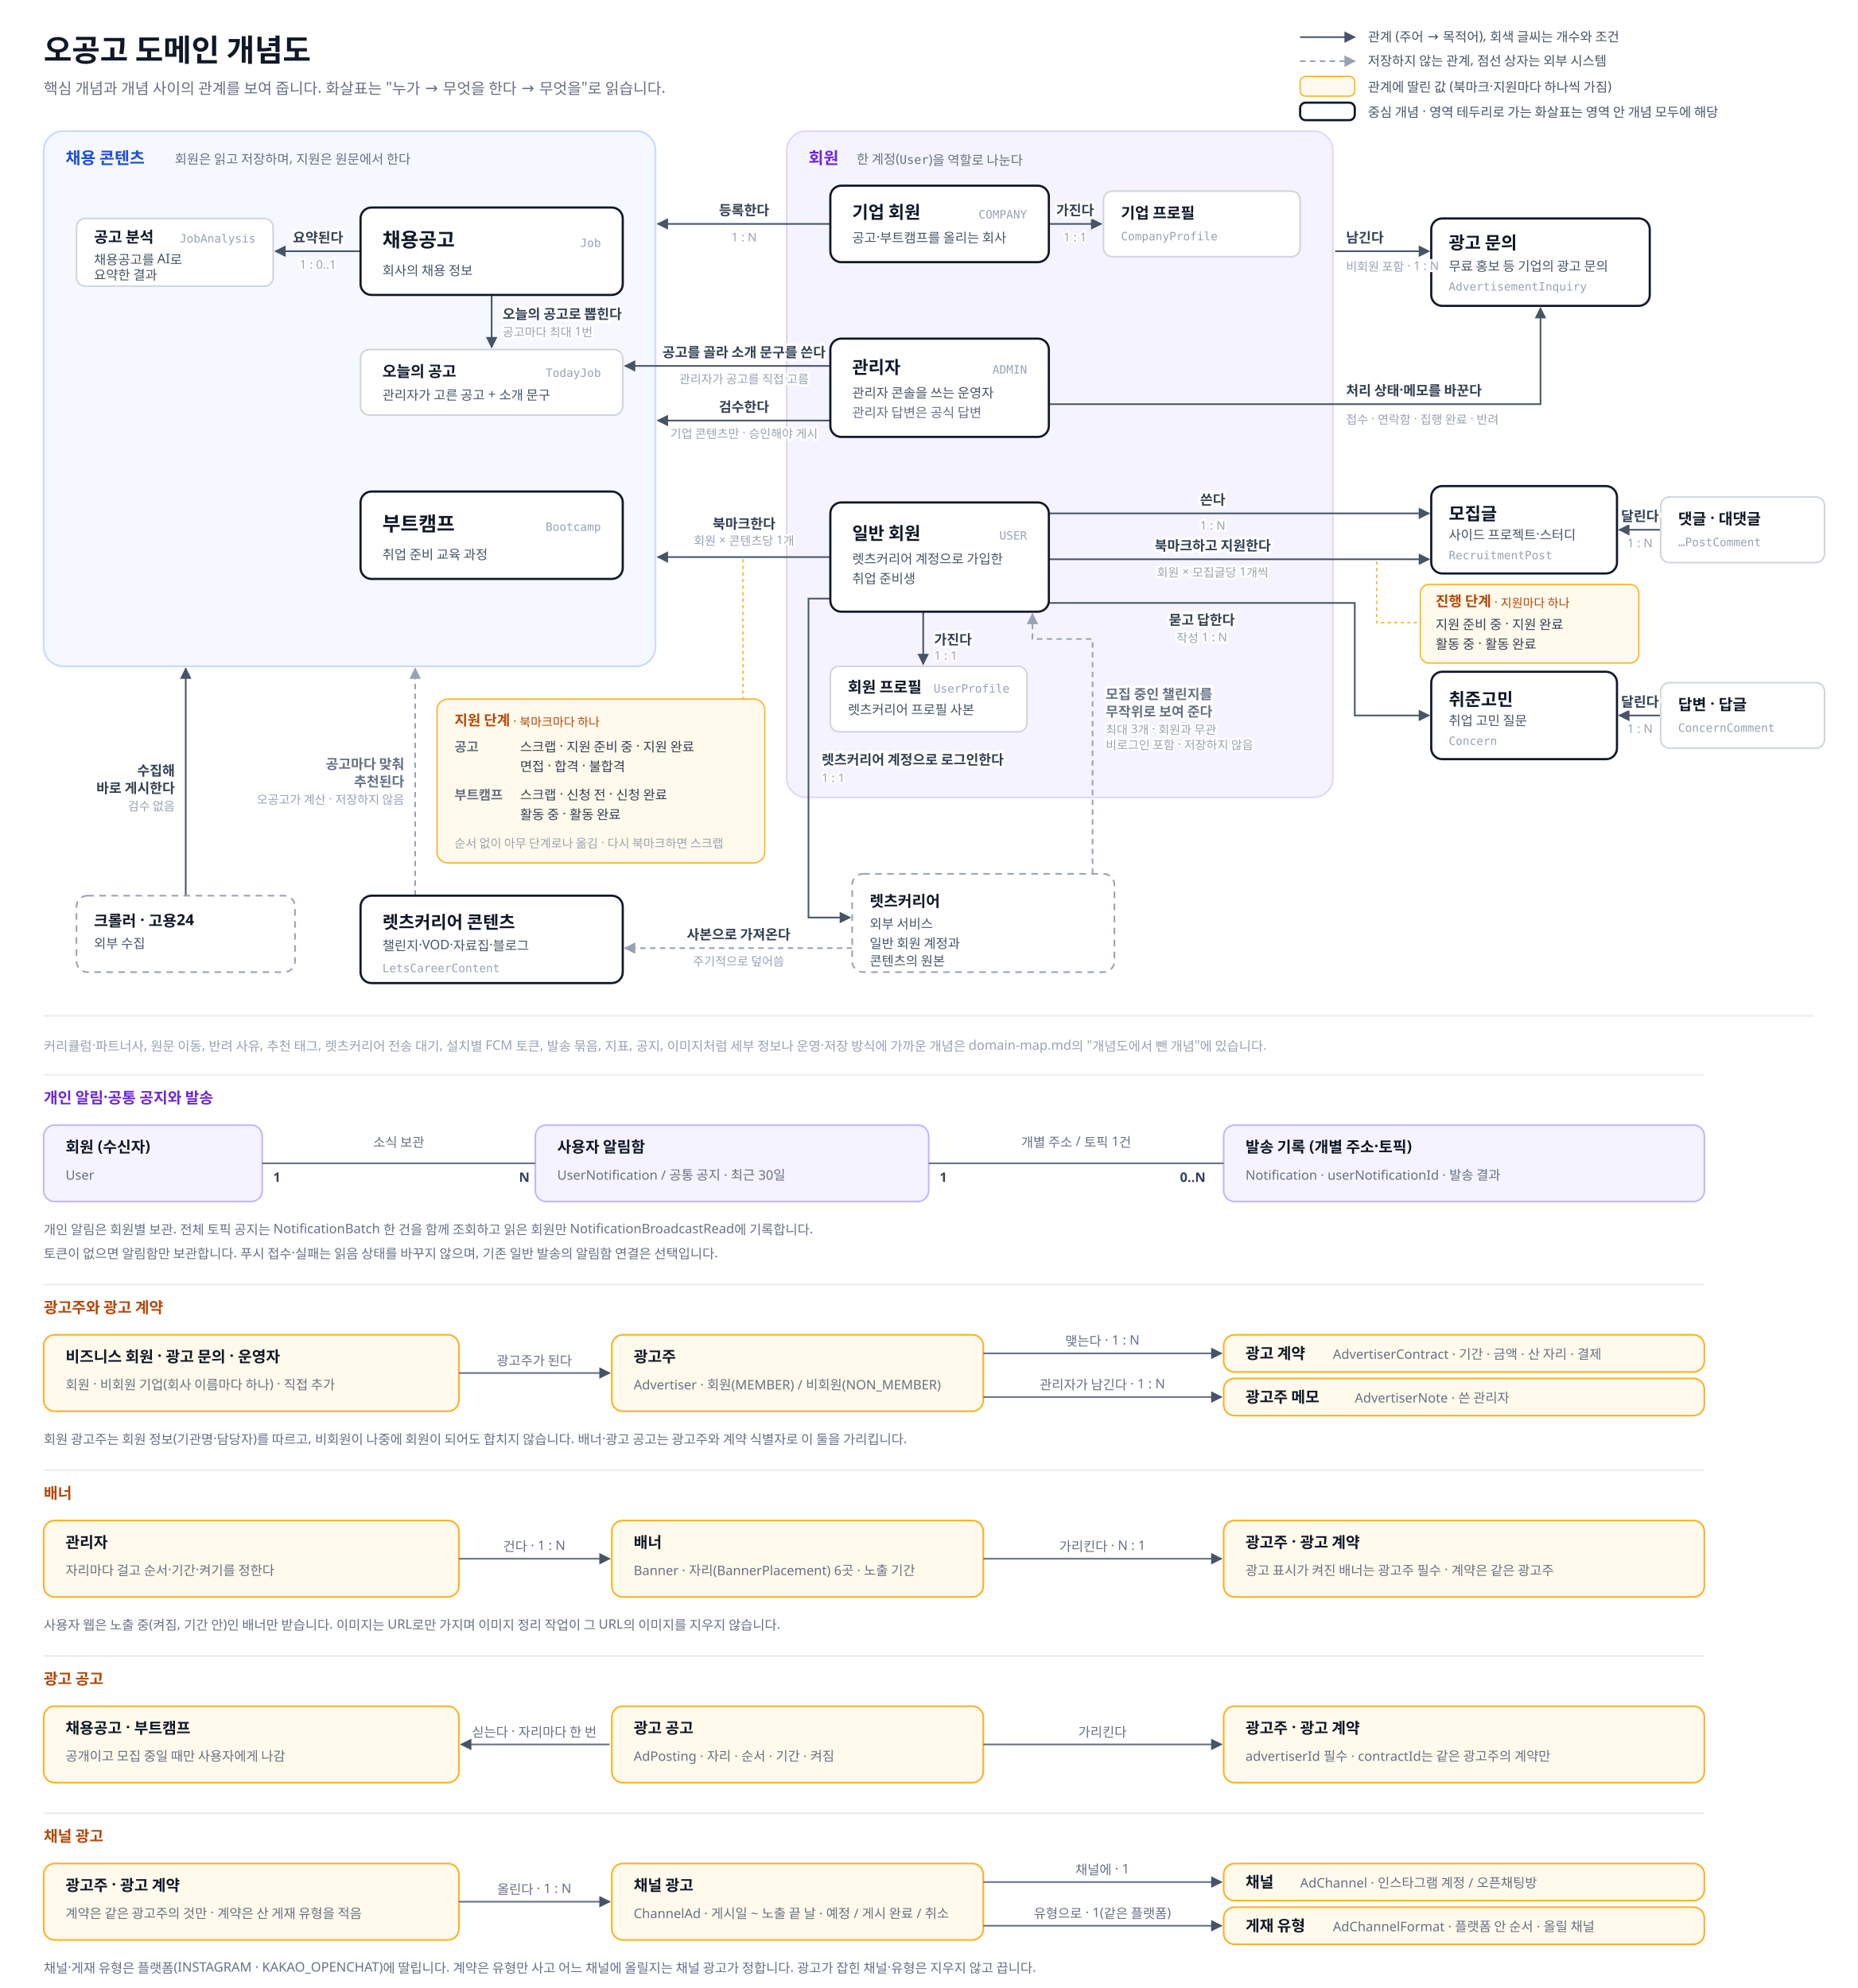
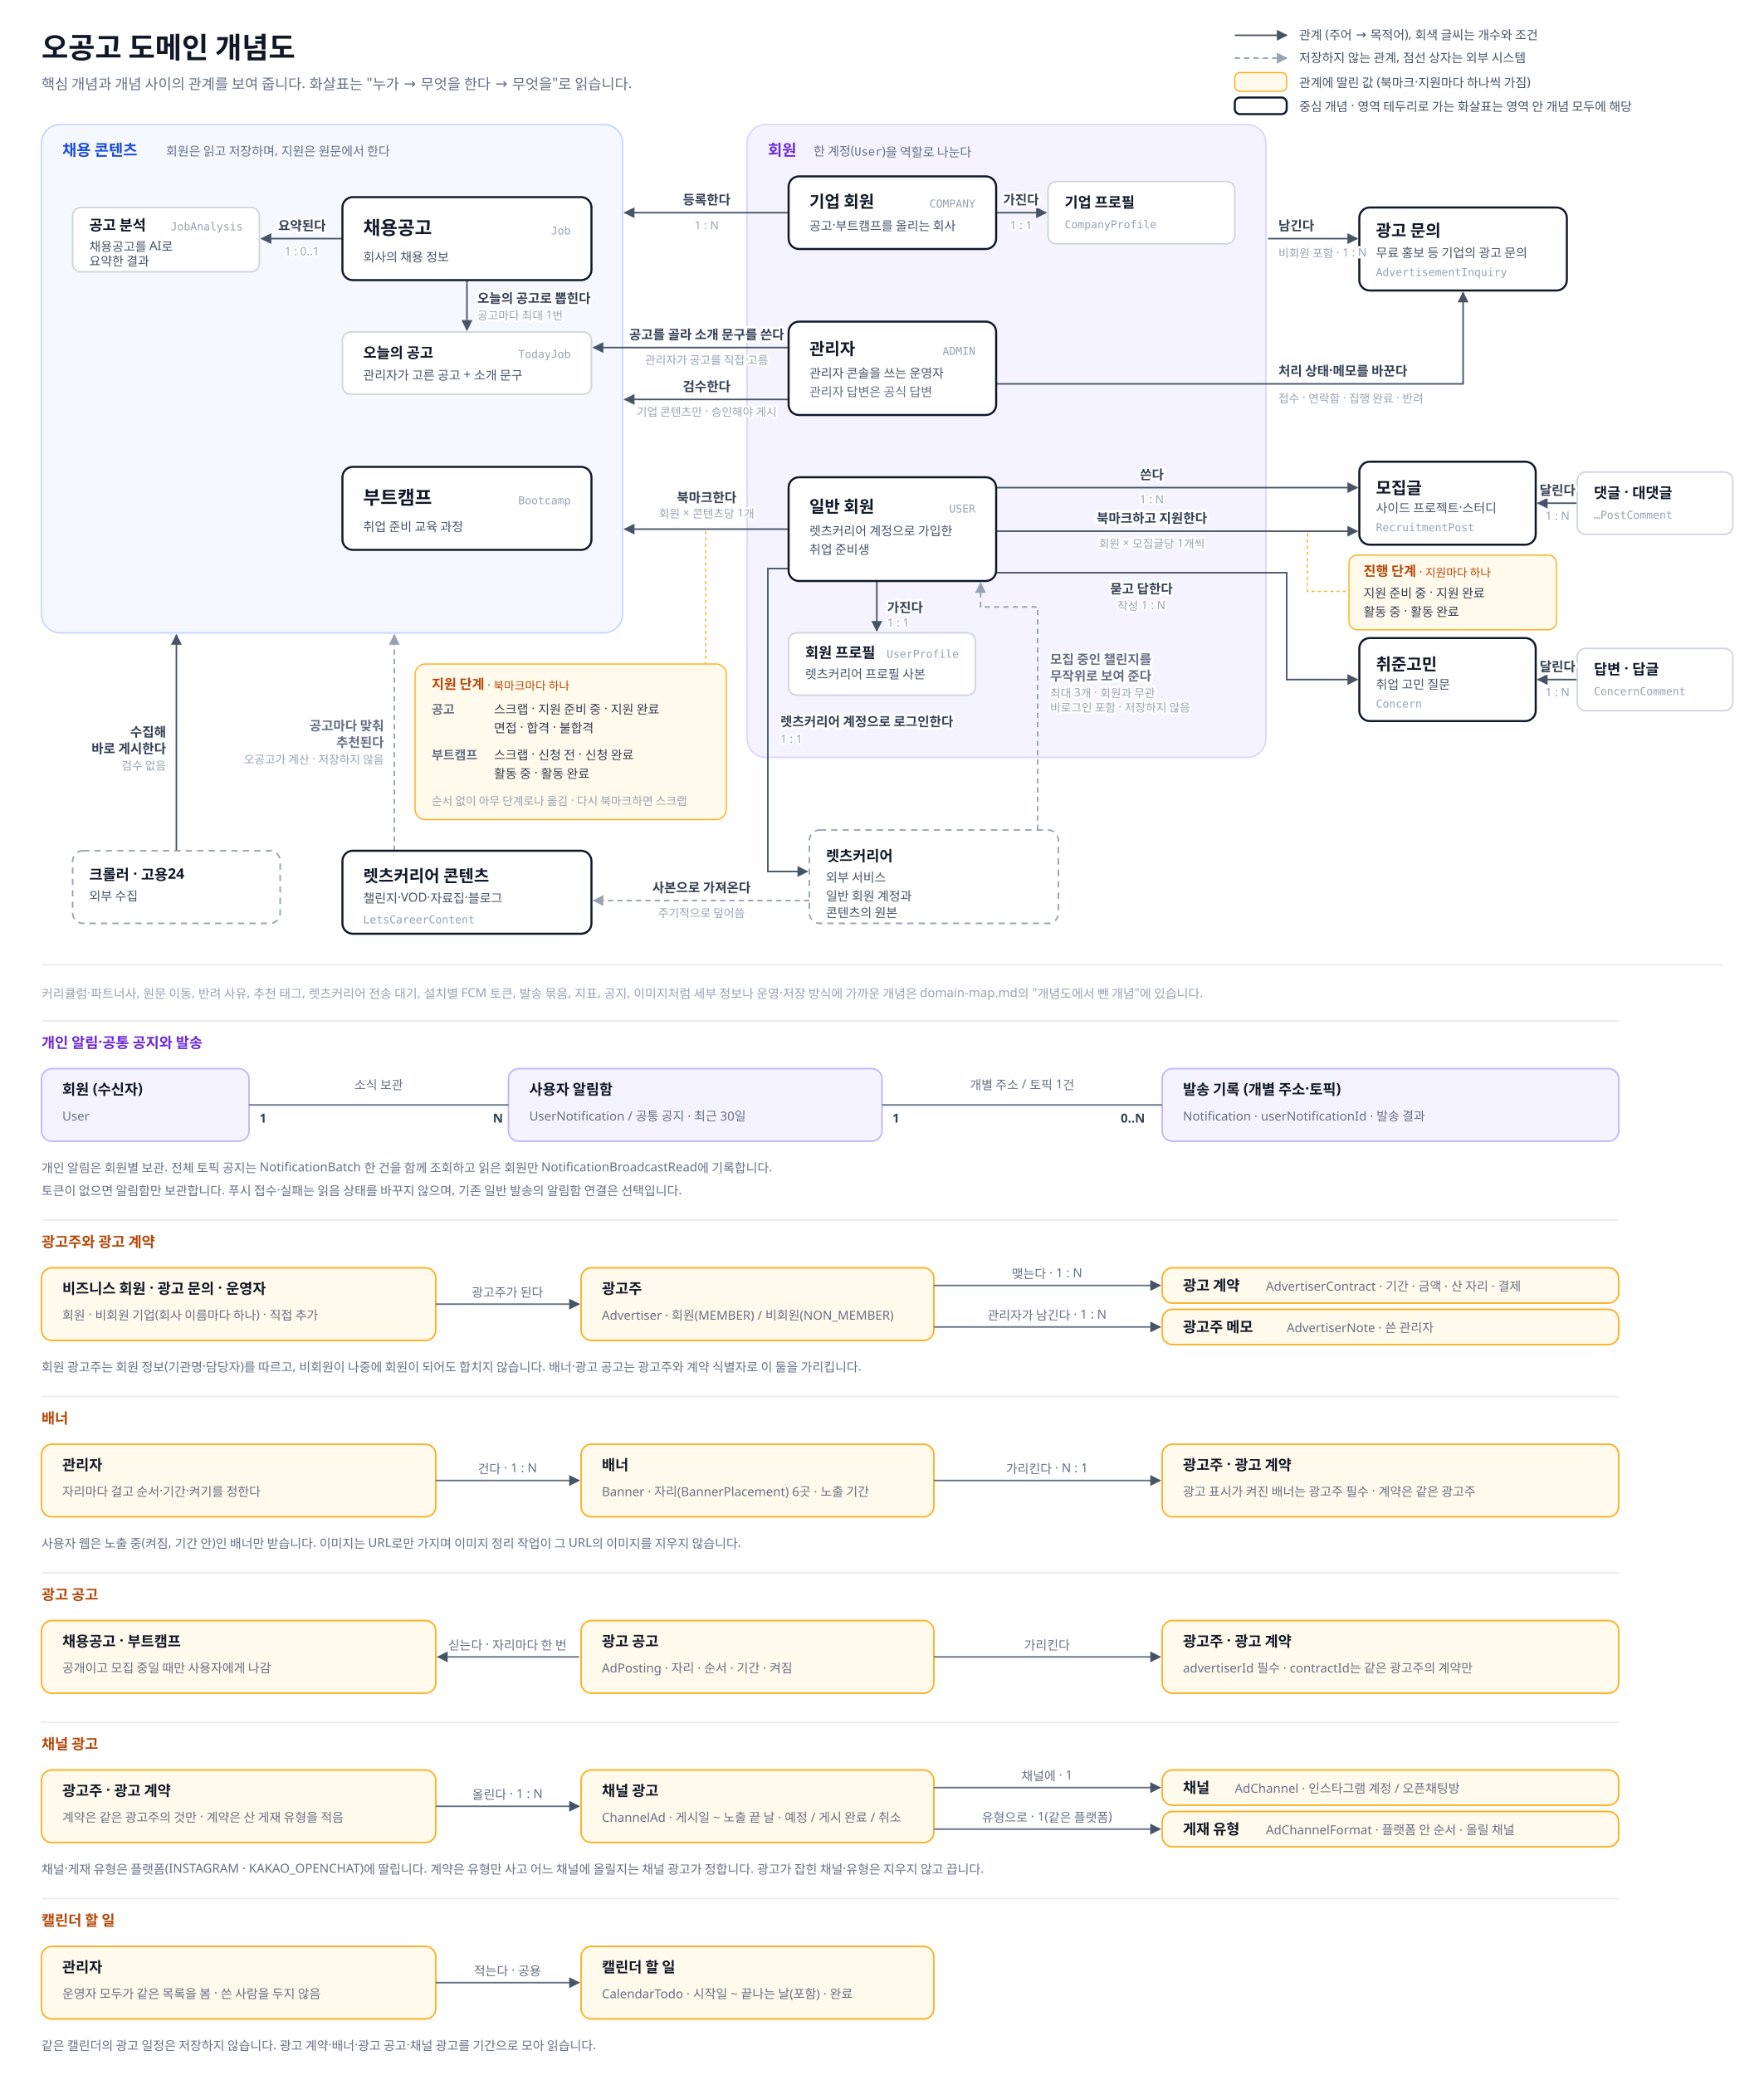
- <svg xmlns="http://www.w3.org/2000/svg" viewBox="0 0 1700 1820" width="1700" height="1820" role="img" aria-label="오공고 도메인 개념도: 기업 회원은 채용공고·부트캠프를 등록하고, 관리자는 기업 콘텐츠를 검수하고 오늘의 공고를 고르며, 일반 회원은 콘텐츠를 북마크하고 지원 단계를 관리하고 모집글·취준고민을 쓴다. 렛츠커리어 콘텐츠는 공고마다 맞춰 추천된다. 기업 담당자는 회원이 아니어도 광고 문의를 남기고, 관리자가 처리 상태와 메모를 바꾼다. 비즈니스 회원과 광고 문의 기업, 운영자가 더한 기업이 광고주가 되고, 관리자가 광고주마다 광고 계약과 메모를 남긴다. 관리자는 사용자 웹의 자리마다 배너를 걸고, 광고 배너는 광고주와 광고 계약을 가리킨다. 관리자는 목록 자리마다 광고 공고로 채용공고·부트캠프를 골라 맨 앞 칸부터 싣고, 광고 공고는 광고주와 계약을 가리킨다. 광고주는 우리 인스타그램 계정·오픈채팅방(채널)에 게재 유형으로 채널 광고를 올리고, 광고 계약은 산 게재 유형을 적는다." font-family="Pretendard, 'Apple SD Gothic Neo', 'Noto Sans KR', 'Malgun Gothic', sans-serif">
+ <svg xmlns="http://www.w3.org/2000/svg" viewBox="0 0 1700 2000" width="1700" height="2000" role="img" aria-label="오공고 도메인 개념도: 기업 회원은 채용공고·부트캠프를 등록하고, 관리자는 기업 콘텐츠를 검수하고 오늘의 공고를 고르며, 일반 회원은 콘텐츠를 북마크하고 지원 단계를 관리하고 모집글·취준고민을 쓴다. 렛츠커리어 콘텐츠는 공고마다 맞춰 추천된다. 기업 담당자는 회원이 아니어도 광고 문의를 남기고, 관리자가 처리 상태와 메모를 바꾼다. 비즈니스 회원과 광고 문의 기업, 운영자가 더한 기업이 광고주가 되고, 관리자가 광고주마다 광고 계약과 메모를 남긴다. 관리자는 사용자 웹의 자리마다 배너를 걸고, 광고 배너는 광고주와 광고 계약을 가리킨다. 관리자는 목록 자리마다 광고 공고로 채용공고·부트캠프를 골라 맨 앞 칸부터 싣고, 광고 공고는 광고주와 계약을 가리킨다. 광고주는 우리 인스타그램 계정·오픈채팅방(채널)에 게재 유형으로 채널 광고를 올리고, 광고 계약은 산 게재 유형을 적는다. 관리자는 캘린더에 운영자 공용 할 일을 적고, 광고 일정은 저장하지 않고 기간으로 모아 읽는다." font-family="Pretendard, 'Apple SD Gothic Neo', 'Noto Sans KR', 'Malgun Gothic', sans-serif">
  <defs>
    <marker id="arrow" viewBox="0 0 10 10" refX="9" refY="5" markerWidth="7" markerHeight="7" orient="auto-start-reverse">
      <path d="M0,0 L10,5 L0,10 z" fill="#475467" />
    </marker>
    <marker id="arrow-muted" viewBox="0 0 10 10" refX="9" refY="5" markerWidth="7" markerHeight="7" orient="auto-start-reverse">
      <path d="M0,0 L10,5 L0,10 z" fill="#98a2b3" />
    </marker>
  </defs>
-   <rect width="1700" height="1820" fill="#ffffff" />
+   <rect width="1700" height="2000" fill="#ffffff" />
  <text x="40" y="56" font-size="28" font-weight="800" fill="#101828">오공고 도메인 개념도</text>
  <text x="40" y="86" font-size="14" fill="#667085">핵심 개념과 개념 사이의 관계를 보여 줍니다. 화살표는 "누가 → 무엇을 한다 → 무엇을"로 읽습니다.</text>
  <g font-size="12" fill="#475467">
    <line x1="1190" y1="34" x2="1240" y2="34" stroke="#475467" stroke-width="1.5" marker-end="url(#arrow)" />
    <text x="1252" y="38">관계 (주어 → 목적어), 회색 글씨는 개수와 조건</text>
    <line x1="1190" y1="56" x2="1240" y2="56" stroke="#98a2b3" stroke-width="1.5" stroke-dasharray="5 4" marker-end="url(#arrow-muted)" />
    <text x="1252" y="60">저장하지 않는 관계, 점선 상자는 외부 시스템</text>
    <rect x="1190" y="70" width="50" height="18" rx="5" fill="#fffaeb" stroke="#fdb022" stroke-width="1.2" />
    <text x="1252" y="84">관계에 딸린 값 (북마크·지원마다 하나씩 가짐)</text>
    <rect x="1190" y="94" width="50" height="16" rx="5" fill="#ffffff" stroke="#101828" stroke-width="2" />
    <text x="1252" y="107">중심 개념 · 영역 테두리로 가는 화살표는 영역 안 개념 모두에 해당</text>
  </g>
  <rect x="40" y="120" width="560" height="490" rx="18" fill="#f5f8ff" stroke="#c7d7fe" stroke-width="1.5" />
  <text x="60" y="150" font-size="15" font-weight="800" fill="#1d4ed8">채용 콘텐츠</text>
  <text x="160" y="150" font-size="12" fill="#667085">회원은 읽고 저장하며, 지원은 원문에서 한다</text>
  <rect x="720" y="120" width="500" height="610" rx="18" fill="#f5f3ff" stroke="#ddd6fe" stroke-width="1.5" />
  <text x="740" y="150" font-size="15" font-weight="800" fill="#6d28d9">회원</text>
  <text x="784" y="150" font-size="12" fill="#667085">한 계정(<tspan font-family="'SF Mono', Menlo, Consolas, monospace" font-size="11">User</tspan>)을 역할로 나눈다</text>
  <g fill="none" stroke="#475467" stroke-width="1.5">
    <line x1="330" y1="230" x2="252" y2="230" marker-end="url(#arrow)" />
    <line x1="450" y1="270" x2="450" y2="318" marker-end="url(#arrow)" />
    <line x1="760" y1="205" x2="602" y2="205" marker-end="url(#arrow)" />
    <line x1="760" y1="335" x2="572" y2="335" marker-end="url(#arrow)" />
    <line x1="760" y1="385" x2="602" y2="385" marker-end="url(#arrow)" />
    <line x1="760" y1="510" x2="602" y2="510" marker-end="url(#arrow)" />
    <line x1="960" y1="205" x2="1008" y2="205" marker-end="url(#arrow)" />
    <line x1="845" y1="560" x2="845" y2="608" marker-end="url(#arrow)" />
    <line x1="960" y1="470" x2="1308" y2="470" marker-end="url(#arrow)" />
    <line x1="960" y1="512" x2="1308" y2="512" marker-end="url(#arrow)" />
    <path d="M960,552 H1240 V655 H1308" marker-end="url(#arrow)" />
    <line x1="1520" y1="485" x2="1482" y2="485" marker-end="url(#arrow)" />
    <line x1="1520" y1="655" x2="1482" y2="655" marker-end="url(#arrow)" />
    <line x1="170" y1="820" x2="170" y2="612" marker-end="url(#arrow)" />
    <path d="M760,548 H740 V840 H778" marker-end="url(#arrow)" />
    <line x1="1222" y1="230" x2="1308" y2="230" marker-end="url(#arrow)" />
    <path d="M960,370 H1410 V282" marker-end="url(#arrow)" />
  </g>
  <g fill="none" stroke="#98a2b3" stroke-width="1.5" stroke-dasharray="5 4">
    <line x1="380" y1="820" x2="380" y2="612" marker-end="url(#arrow-muted)" />
    <path d="M1000,800 V585 H945 V562" marker-end="url(#arrow-muted)" />
    <line x1="780" y1="868" x2="572" y2="868" marker-end="url(#arrow-muted)" />
  </g>
  <g fill="none" stroke="#fdb022" stroke-width="1.2" stroke-dasharray="3 3">
    <line x1="680" y1="512" x2="680" y2="640" />
    <path d="M1260,514 V570 H1300" />
  </g>
  <g fill="#ffffff" stroke="#d0d5dd" stroke-width="1.5">
    <rect x="70" y="200" width="180" height="62" rx="8" />
    <rect x="330" y="320" width="240" height="60" rx="8" />
    <rect x="1010" y="175" width="180" height="60" rx="8" />
    <rect x="760" y="610" width="180" height="60" rx="8" />
    <rect x="1520" y="455" width="150" height="60" rx="8" />
    <rect x="1520" y="625" width="150" height="60" rx="8" />
  </g>
  <g fill="#ffffff" stroke="#101828" stroke-width="2">
    <rect x="330" y="190" width="240" height="80" rx="10" />
    <rect x="330" y="450" width="240" height="80" rx="10" />
    <rect x="760" y="170" width="200" height="70" rx="10" />
    <rect x="760" y="310" width="200" height="90" rx="10" />
    <rect x="760" y="460" width="200" height="100" rx="10" />
    <rect x="1310" y="445" width="170" height="80" rx="10" />
    <rect x="1310" y="615" width="170" height="80" rx="10" />
    <rect x="330" y="820" width="240" height="80" rx="10" />
    <rect x="1310" y="200" width="200" height="80" rx="10" />
  </g>
  <g fill="#ffffff" stroke="#98a2b3" stroke-width="1.5" stroke-dasharray="6 5">
    <rect x="70" y="820" width="200" height="70" rx="10" />
    <rect x="780" y="800" width="240" height="90" rx="10" />
  </g>
  <g fill="#fffaeb" stroke="#fdb022" stroke-width="1.2">
    <rect x="400" y="640" width="300" height="150" rx="10" />
    <rect x="1300" y="535" width="200" height="72" rx="8" />
  </g>
  <g font-weight="700" fill="#101828">
    <text x="350" y="226" font-size="18">채용공고</text>
    <text x="350" y="486" font-size="18">부트캠프</text>
    <text x="780" y="200" font-size="16">기업 회원</text>
    <text x="780" y="342" font-size="16">관리자</text>
    <text x="780" y="494" font-size="16">일반 회원</text>
    <text x="1326" y="476" font-size="16">모집글</text>
    <text x="1326" y="646" font-size="16">취준고민</text>
    <text x="350" y="850" font-size="16">렛츠커리어 콘텐츠</text>
    <text x="1326" y="228" font-size="16">광고 문의</text>
    <g font-size="14">
      <text x="86" y="222">공고 분석</text>
      <text x="350" y="345">오늘의 공고</text>
      <text x="1026" y="200">기업 프로필</text>
      <text x="776" y="634">회원 프로필</text>
      <text x="1536" y="480">댓글 · 대댓글</text>
      <text x="1536" y="650">답변 · 답글</text>
      <text x="86" y="848">크롤러 · 고용24</text>
      <text x="796" y="830">렛츠커리어</text>
    </g>
  </g>
  <g font-family="'SF Mono', Menlo, Consolas, monospace" font-size="10.5" fill="#98a2b3">
    <text x="550" y="226" text-anchor="end">Job</text>
    <text x="550" y="486" text-anchor="end">Bootcamp</text>
    <text x="234" y="222" text-anchor="end">JobAnalysis</text>
    <text x="550" y="345" text-anchor="end">TodayJob</text>
    <text x="940" y="200" text-anchor="end">COMPANY</text>
    <text x="940" y="342" text-anchor="end">ADMIN</text>
    <text x="940" y="494" text-anchor="end">USER</text>
    <text x="1026" y="220">CompanyProfile</text>
    <text x="924" y="634" text-anchor="end">UserProfile</text>
    <text x="1326" y="512">RecruitmentPost</text>
    <text x="1326" y="682">Concern</text>
    <text x="1536" y="500">…PostComment</text>
    <text x="1536" y="670">ConcernComment</text>
    <text x="350" y="890">LetsCareerContent</text>
    <text x="1326" y="266">AdvertisementInquiry</text>
  </g>
  <g font-size="12" fill="#475467">
    <text x="86" y="242">채용공고를 AI로</text>
    <text x="86" y="256">요약한 결과</text>
    <text x="350" y="252">회사의 채용 정보</text>
    <text x="350" y="512">취업 준비 교육 과정</text>
    <text x="350" y="366">관리자가 고른 공고 + 소개 문구</text>
    <text x="780" y="222">공고·부트캠프를 올리는 회사</text>
    <text x="780" y="364">관리자 콘솔을 쓰는 운영자</text>
    <text x="780" y="382" fill="#667085">관리자 답변은 공식 답변</text>
    <text x="780" y="516">렛츠커리어 계정으로 가입한</text>
    <text x="780" y="534">취업 준비생</text>
    <text x="776" y="654">렛츠커리어 프로필 사본</text>
    <text x="1326" y="494">사이드 프로젝트·스터디</text>
    <text x="1326" y="664">취업 고민 질문</text>
    <text x="350" y="870">챌린지·VOD·자료집·블로그</text>
    <text x="1326" y="248">무료 홍보 등 기업의 광고 문의</text>
    <text x="86" y="868">외부 수집</text>
    <text x="796" y="850">외부 서비스</text>
    <text x="796" y="868">일반 회원 계정과</text>
    <text x="796" y="884">콘텐츠의 원본</text>
  </g>
  <g font-size="12" fill="#344054">
    <text x="416" y="664" font-size="13" font-weight="800" fill="#b54708">지원 단계 <tspan font-size="11" font-weight="400" fill="#b54708">· 북마크마다 하나</tspan>
    </text>
    <text x="416" y="688" font-weight="700" fill="#667085">공고</text>
    <text x="476" y="688">스크랩 · 지원 준비 중 · 지원 완료</text>
    <text x="476" y="706">면접 · 합격 · 불합격</text>
    <text x="416" y="732" font-weight="700" fill="#667085">부트캠프</text>
    <text x="476" y="732">스크랩 · 신청 전 · 신청 완료</text>
    <text x="476" y="750">활동 중 · 활동 완료</text>
    <text x="416" y="776" font-size="11" fill="#98a2b3">순서 없이 아무 단계로나 옮김 · 다시 북마크하면 스크랩</text>
    <text x="1314" y="555" font-size="13" font-weight="800" fill="#b54708">진행 단계 <tspan font-size="11" font-weight="400" fill="#b54708">· 지원마다 하나</tspan>
    </text>
    <text x="1314" y="576">지원 준비 중 · 지원 완료</text>
    <text x="1314" y="594">활동 중 · 활동 완료</text>
  </g>
  <g font-size="12.5" font-weight="700" fill="#344054" text-anchor="middle" paint-order="stroke" stroke="#ffffff" stroke-width="5" stroke-linejoin="round">
    <text x="291" y="222">요약된다</text>
    <text x="681" y="197">등록한다</text>
    <text x="681" y="327">공고를 골라 소개 문구를 쓴다</text>
    <text x="681" y="377">검수한다</text>
    <text x="681" y="484">북마크한다</text>
    <text x="984" y="197">가진다</text>
    <text x="1110" y="462">쓴다</text>
    <text x="1110" y="504">북마크하고 지원한다</text>
    <text x="1100" y="572">묻고 답한다</text>
    <text x="1501" y="477">달린다</text>
    <text x="1501" y="647">달린다</text>
  </g>
  <g font-size="12.5" font-weight="700" fill="#344054" paint-order="stroke" stroke="#ffffff" stroke-width="5" stroke-linejoin="round">
    <text x="460" y="292">오늘의 공고로 뽑힌다</text>
    <text x="855" y="590">가진다</text>
    <text x="160" y="710" text-anchor="end">수집해</text>
    <text x="160" y="726" text-anchor="end">바로 게시한다</text>
    <text x="752" y="700">렛츠커리어 계정으로 로그인한다</text>
    <text x="1232" y="222">남긴다</text>
    <text x="1232" y="362">처리 상태·메모를 바꾼다</text>
    <text x="676" y="860" text-anchor="middle">사본으로 가져온다</text>
  </g>
  <g font-size="12.5" font-weight="700" fill="#667085" paint-order="stroke" stroke="#ffffff" stroke-width="5" stroke-linejoin="round">
    <text x="370" y="704" text-anchor="end">공고마다 맞춰</text>
    <text x="370" y="720" text-anchor="end">추천된다</text>
    <text x="1012" y="640">모집 중인 챌린지를</text>
    <text x="1012" y="656">무작위로 보여 준다</text>
  </g>
  <g font-size="11" fill="#98a2b3" paint-order="stroke" stroke="#ffffff" stroke-width="4" stroke-linejoin="round">
    <text x="291" y="246" text-anchor="middle">1 : 0..1</text>
    <text x="460" y="308">공고마다 최대 1번</text>
    <text x="681" y="221" text-anchor="middle">1 : N</text>
    <text x="681" y="351" text-anchor="middle">관리자가 공고를 직접 고름</text>
    <text x="681" y="401" text-anchor="middle">기업 콘텐츠만 · 승인해야 게시</text>
    <text x="681" y="499" text-anchor="middle">회원 × 콘텐츠당 1개</text>
    <text x="984" y="221" text-anchor="middle">1 : 1</text>
    <text x="1110" y="485" text-anchor="middle">1 : N</text>
    <text x="1110" y="528" text-anchor="middle">회원 × 모집글당 1개씩</text>
    <text x="1100" y="588" text-anchor="middle">작성 1 : N</text>
    <text x="1501" y="501" text-anchor="middle">1 : N</text>
    <text x="1501" y="671" text-anchor="middle">1 : N</text>
    <text x="855" y="604">1 : 1</text>
    <text x="752" y="716">1 : 1</text>
    <text x="370" y="736" text-anchor="end">오공고가 계산 · 저장하지 않음</text>
    <text x="1012" y="672">최대 3개 · 회원과 무관</text>
    <text x="1012" y="686">비로그인 포함 · 저장하지 않음</text>
    <text x="160" y="742" text-anchor="end">검수 없음</text>
    <text x="676" y="884" text-anchor="middle">주기적으로 덮어씀</text>
    <text x="1232" y="248">비회원 포함 · 1 : N</text>
    <text x="1232" y="388">접수 · 연락함 · 집행 완료 · 반려</text>
  </g>
  <line x1="40" y1="930" x2="1660" y2="930" stroke="#eaecf0" stroke-width="1.5" />
  <text x="40" y="962" font-size="12" fill="#98a2b3">커리큘럼·파트너사, 원문 이동, 반려 사유, 추천 태그, 렛츠커리어 전송 대기, 설치별 FCM 토큰, 발송 묶음, 지표, 공지, 이미지처럼 세부 정보나 운영·저장 방식에 가까운 개념은 domain-map.md의 "개념도에서 뺀 개념"에 있습니다.</text>
  <line x1="40" y1="984" x2="1560" y2="984" stroke="#eaecf0" stroke-width="1.5" />
  <text x="40" y="1010" font-size="14" font-weight="800" fill="#6d28d9">개인 알림·공통 공지와 발송</text>
  <g fill="#f5f3ff" stroke="#c4b5fd" stroke-width="1.5">
    <rect x="40" y="1030" width="200" height="70" rx="10" />
    <rect x="490" y="1030" width="360" height="70" rx="10" />
    <rect x="1120" y="1030" width="440" height="70" rx="10" />
  </g>
  <g fill="none" stroke="#667085" stroke-width="1.5">
    <line x1="240" y1="1065" x2="490" y2="1065" />
    <line x1="850" y1="1065" x2="1120" y2="1065" />
  </g>
  <g font-size="14" font-weight="700" fill="#101828">
    <text x="60" y="1055">회원 (수신자)</text>
    <text x="510" y="1055">사용자 알림함</text>
    <text x="1140" y="1055">발송 기록 (개별 주소·토픽)</text>
  </g>
  <g font-size="12" fill="#667085">
    <text x="60" y="1080">User</text>
    <text x="510" y="1080">UserNotification / 공통 공지 · 최근 30일</text>
    <text x="1140" y="1080">Notification · userNotificationId · 발송 결과</text>
    <text x="365" y="1050" text-anchor="middle">소식 보관</text>
    <text x="985" y="1050" text-anchor="middle">개별 주소 / 토픽 1건</text>
    <text x="40" y="1130">개인 알림은 회원별 보관. 전체 토픽 공지는 NotificationBatch 한 건을 함께 조회하고 읽은 회원만 NotificationBroadcastRead에 기록합니다.</text>
    <text x="40" y="1152">토큰이 없으면 알림함만 보관합니다. 푸시 접수·실패는 읽음 상태를 바꾸지 않으며, 기존 일반 발송의 알림함 연결은 선택입니다.</text>
  </g>
  <g font-size="12" font-weight="800" fill="#344054">
    <text x="250" y="1082">1</text>
    <text x="475" y="1082">N</text>
    <text x="860" y="1082">1</text>
    <text x="1080" y="1082">0..N</text>
  </g>
  <line x1="40" y1="1176" x2="1560" y2="1176" stroke="#eaecf0" stroke-width="1.5" />
  <text x="40" y="1202" font-size="14" font-weight="800" fill="#b54708">광고주와 광고 계약</text>
  <g fill="#fffaeb" stroke="#fdb022" stroke-width="1.5">
    <rect x="40" y="1222" width="380" height="70" rx="10" />
    <rect x="560" y="1222" width="340" height="70" rx="10" />
    <rect x="1120" y="1222" width="440" height="34" rx="10" />
    <rect x="1120" y="1262" width="440" height="34" rx="10" />
  </g>
  <g fill="none" stroke="#667085" stroke-width="1.5">
    <line x1="420" y1="1257" x2="558" y2="1257" marker-end="url(#arrow)" />
    <line x1="900" y1="1239" x2="1118" y2="1239" marker-end="url(#arrow)" />
    <line x1="900" y1="1279" x2="1118" y2="1279" marker-end="url(#arrow)" />
  </g>
  <g font-size="14" font-weight="700" fill="#101828">
    <text x="60" y="1247">비즈니스 회원 · 광고 문의 · 운영자</text>
    <text x="580" y="1247">광고주</text>
    <text x="1140" y="1244">광고 계약</text>
    <text x="1140" y="1284">광고주 메모</text>
  </g>
  <g font-size="12" fill="#667085">
    <text x="60" y="1272">회원 · 비회원 기업(회사 이름마다 하나) · 직접 추가</text>
    <text x="580" y="1272">Advertiser · 회원(MEMBER) / 비회원(NON_MEMBER)</text>
    <text x="1220" y="1244">AdvertiserContract · 기간 · 금액 · 산 자리 · 결제</text>
    <text x="1240" y="1284">AdvertiserNote · 쓴 관리자</text>
    <text x="489" y="1250" text-anchor="middle">광고주가 된다</text>
    <text x="1009" y="1232" text-anchor="middle">맺는다 · 1 : N</text>
    <text x="1009" y="1272" text-anchor="middle">관리자가 남긴다 · 1 : N</text>
    <text x="40" y="1322">회원 광고주는 회원 정보(기관명·담당자)를 따르고, 비회원이 나중에 회원이 되어도 합치지 않습니다. 배너·광고 공고는 광고주와 계약 식별자로 이 둘을 가리킵니다.</text>
  </g>
  <line x1="40" y1="1346" x2="1560" y2="1346" stroke="#eaecf0" stroke-width="1.5" />
  <text x="40" y="1372" font-size="14" font-weight="800" fill="#b54708">배너</text>
  <g fill="#fffaeb" stroke="#fdb022" stroke-width="1.5">
    <rect x="40" y="1392" width="380" height="70" rx="10" />
    <rect x="560" y="1392" width="340" height="70" rx="10" />
    <rect x="1120" y="1392" width="440" height="70" rx="10" />
  </g>
  <g fill="none" stroke="#667085" stroke-width="1.5">
    <line x1="420" y1="1427" x2="558" y2="1427" marker-end="url(#arrow)" />
    <line x1="900" y1="1427" x2="1118" y2="1427" marker-end="url(#arrow)" />
  </g>
  <g font-size="14" font-weight="700" fill="#101828">
    <text x="60" y="1417">관리자</text>
    <text x="580" y="1417">배너</text>
    <text x="1140" y="1417">광고주 · 광고 계약</text>
  </g>
  <g font-size="12" fill="#667085">
    <text x="60" y="1442">자리마다 걸고 순서·기간·켜기를 정한다</text>
    <text x="580" y="1442">Banner · 자리(BannerPlacement) 6곳 · 노출 기간</text>
    <text x="1140" y="1442">광고 표시가 켜진 배너는 광고주 필수 · 계약은 같은 광고주</text>
    <text x="489" y="1420" text-anchor="middle">건다 · 1 : N</text>
    <text x="1009" y="1420" text-anchor="middle">가리킨다 · N : 1</text>
    <text x="40" y="1492">사용자 웹은 노출 중(켜짐, 기간 안)인 배너만 받습니다. 이미지는 URL로만 가지며 이미지 정리 작업이 그 URL의 이미지를 지우지 않습니다.</text>
  </g>
  <line x1="40" y1="1516" x2="1560" y2="1516" stroke="#eaecf0" stroke-width="1.5" />
  <text x="40" y="1542" font-size="14" font-weight="800" fill="#b54708">광고 공고</text>
  <g fill="#fffaeb" stroke="#fdb022" stroke-width="1.5">
    <rect x="40" y="1562" width="380" height="70" rx="10" />
    <rect x="560" y="1562" width="340" height="70" rx="10" />
    <rect x="1120" y="1562" width="440" height="70" rx="10" />
  </g>
  <g fill="none" stroke="#667085" stroke-width="1.5">
    <line x1="558" y1="1597" x2="422" y2="1597" marker-end="url(#arrow)" />
    <line x1="900" y1="1597" x2="1118" y2="1597" marker-end="url(#arrow)" />
  </g>
  <g font-size="14" font-weight="700" fill="#101828">
    <text x="60" y="1587">채용공고 · 부트캠프</text>
    <text x="580" y="1587">광고 공고</text>
    <text x="1140" y="1587">광고주 · 광고 계약</text>
  </g>
  <g font-size="12" fill="#667085">
    <text x="60" y="1612">공개이고 모집 중일 때만 사용자에게 나감</text>
    <text x="580" y="1612">AdPosting · 자리 · 순서 · 기간 · 켜짐</text>
    <text x="1140" y="1612">advertiserId 필수 · contractId는 같은 광고주의 계약만</text>
    <text x="489" y="1590" text-anchor="middle">싣는다 · 자리마다 한 번</text>
    <text x="1009" y="1590" text-anchor="middle">가리킨다</text>
  </g>
  <line x1="40" y1="1660" x2="1560" y2="1660" stroke="#eaecf0" stroke-width="1.5" />
  <text x="40" y="1686" font-size="14" font-weight="800" fill="#b54708">채널 광고</text>
  <g fill="#fffaeb" stroke="#fdb022" stroke-width="1.5">
    <rect x="40" y="1706" width="380" height="70" rx="10" />
    <rect x="560" y="1706" width="340" height="70" rx="10" />
    <rect x="1120" y="1706" width="440" height="34" rx="10" />
    <rect x="1120" y="1746" width="440" height="34" rx="10" />
  </g>
  <g fill="none" stroke="#667085" stroke-width="1.5">
    <line x1="420" y1="1741" x2="558" y2="1741" marker-end="url(#arrow)" />
    <line x1="900" y1="1723" x2="1118" y2="1723" marker-end="url(#arrow)" />
    <line x1="900" y1="1763" x2="1118" y2="1763" marker-end="url(#arrow)" />
  </g>
  <g font-size="14" font-weight="700" fill="#101828">
    <text x="60" y="1731">광고주 · 광고 계약</text>
    <text x="580" y="1731">채널 광고</text>
    <text x="1140" y="1728">채널</text>
    <text x="1140" y="1768">게재 유형</text>
  </g>
  <g font-size="12" fill="#667085">
    <text x="60" y="1756">계약은 같은 광고주의 것만 · 계약은 산 게재 유형을 적음</text>
    <text x="580" y="1756">ChannelAd · 게시일 ~ 노출 끝 날 · 예정 / 게시 완료 / 취소</text>
    <text x="1190" y="1728">AdChannel · 인스타그램 계정 / 오픈채팅방</text>
    <text x="1220" y="1768">AdChannelFormat · 플랫폼 안 순서 · 올릴 채널</text>
    <text x="489" y="1734" text-anchor="middle">올린다 · 1 : N</text>
    <text x="1009" y="1716" text-anchor="middle">채널에 · 1</text>
    <text x="1009" y="1756" text-anchor="middle">유형으로 · 1(같은 플랫폼)</text>
    <text x="40" y="1806">채널·게재 유형은 플랫폼(INSTAGRAM · KAKAO_OPENCHAT)에 딸립니다. 계약은 유형만 사고 어느 채널에 올릴지는 채널 광고가 정합니다. 광고가 잡힌 채널·유형은 지우지 않고 끕니다.</text>
  </g>
+   <line x1="40" y1="1830" x2="1560" y2="1830" stroke="#eaecf0" stroke-width="1.5" />
+   <text x="40" y="1856" font-size="14" font-weight="800" fill="#b54708">캘린더 할 일</text>
+   <g fill="#fffaeb" stroke="#fdb022" stroke-width="1.5">
+     <rect x="40" y="1876" width="380" height="70" rx="10" />
+     <rect x="560" y="1876" width="340" height="70" rx="10" />
+   </g>
+   <g fill="none" stroke="#667085" stroke-width="1.5">
+     <line x1="420" y1="1911" x2="558" y2="1911" marker-end="url(#arrow)" />
+   </g>
+   <g font-size="14" font-weight="700" fill="#101828">
+     <text x="60" y="1901">관리자</text>
+     <text x="580" y="1901">캘린더 할 일</text>
+   </g>
+   <g font-size="12" fill="#667085">
+     <text x="60" y="1926">운영자 모두가 같은 목록을 봄 · 쓴 사람을 두지 않음</text>
+     <text x="580" y="1926">CalendarTodo · 시작일 ~ 끝나는 날(포함) · 완료</text>
+     <text x="489" y="1904" text-anchor="middle">적는다 · 공용</text>
+     <text x="40" y="1976">같은 캘린더의 광고 일정은 저장하지 않습니다. 광고 계약·배너·광고 공고·채널 광고를 기간으로 모아 읽습니다.</text>
+   </g>
</svg>
